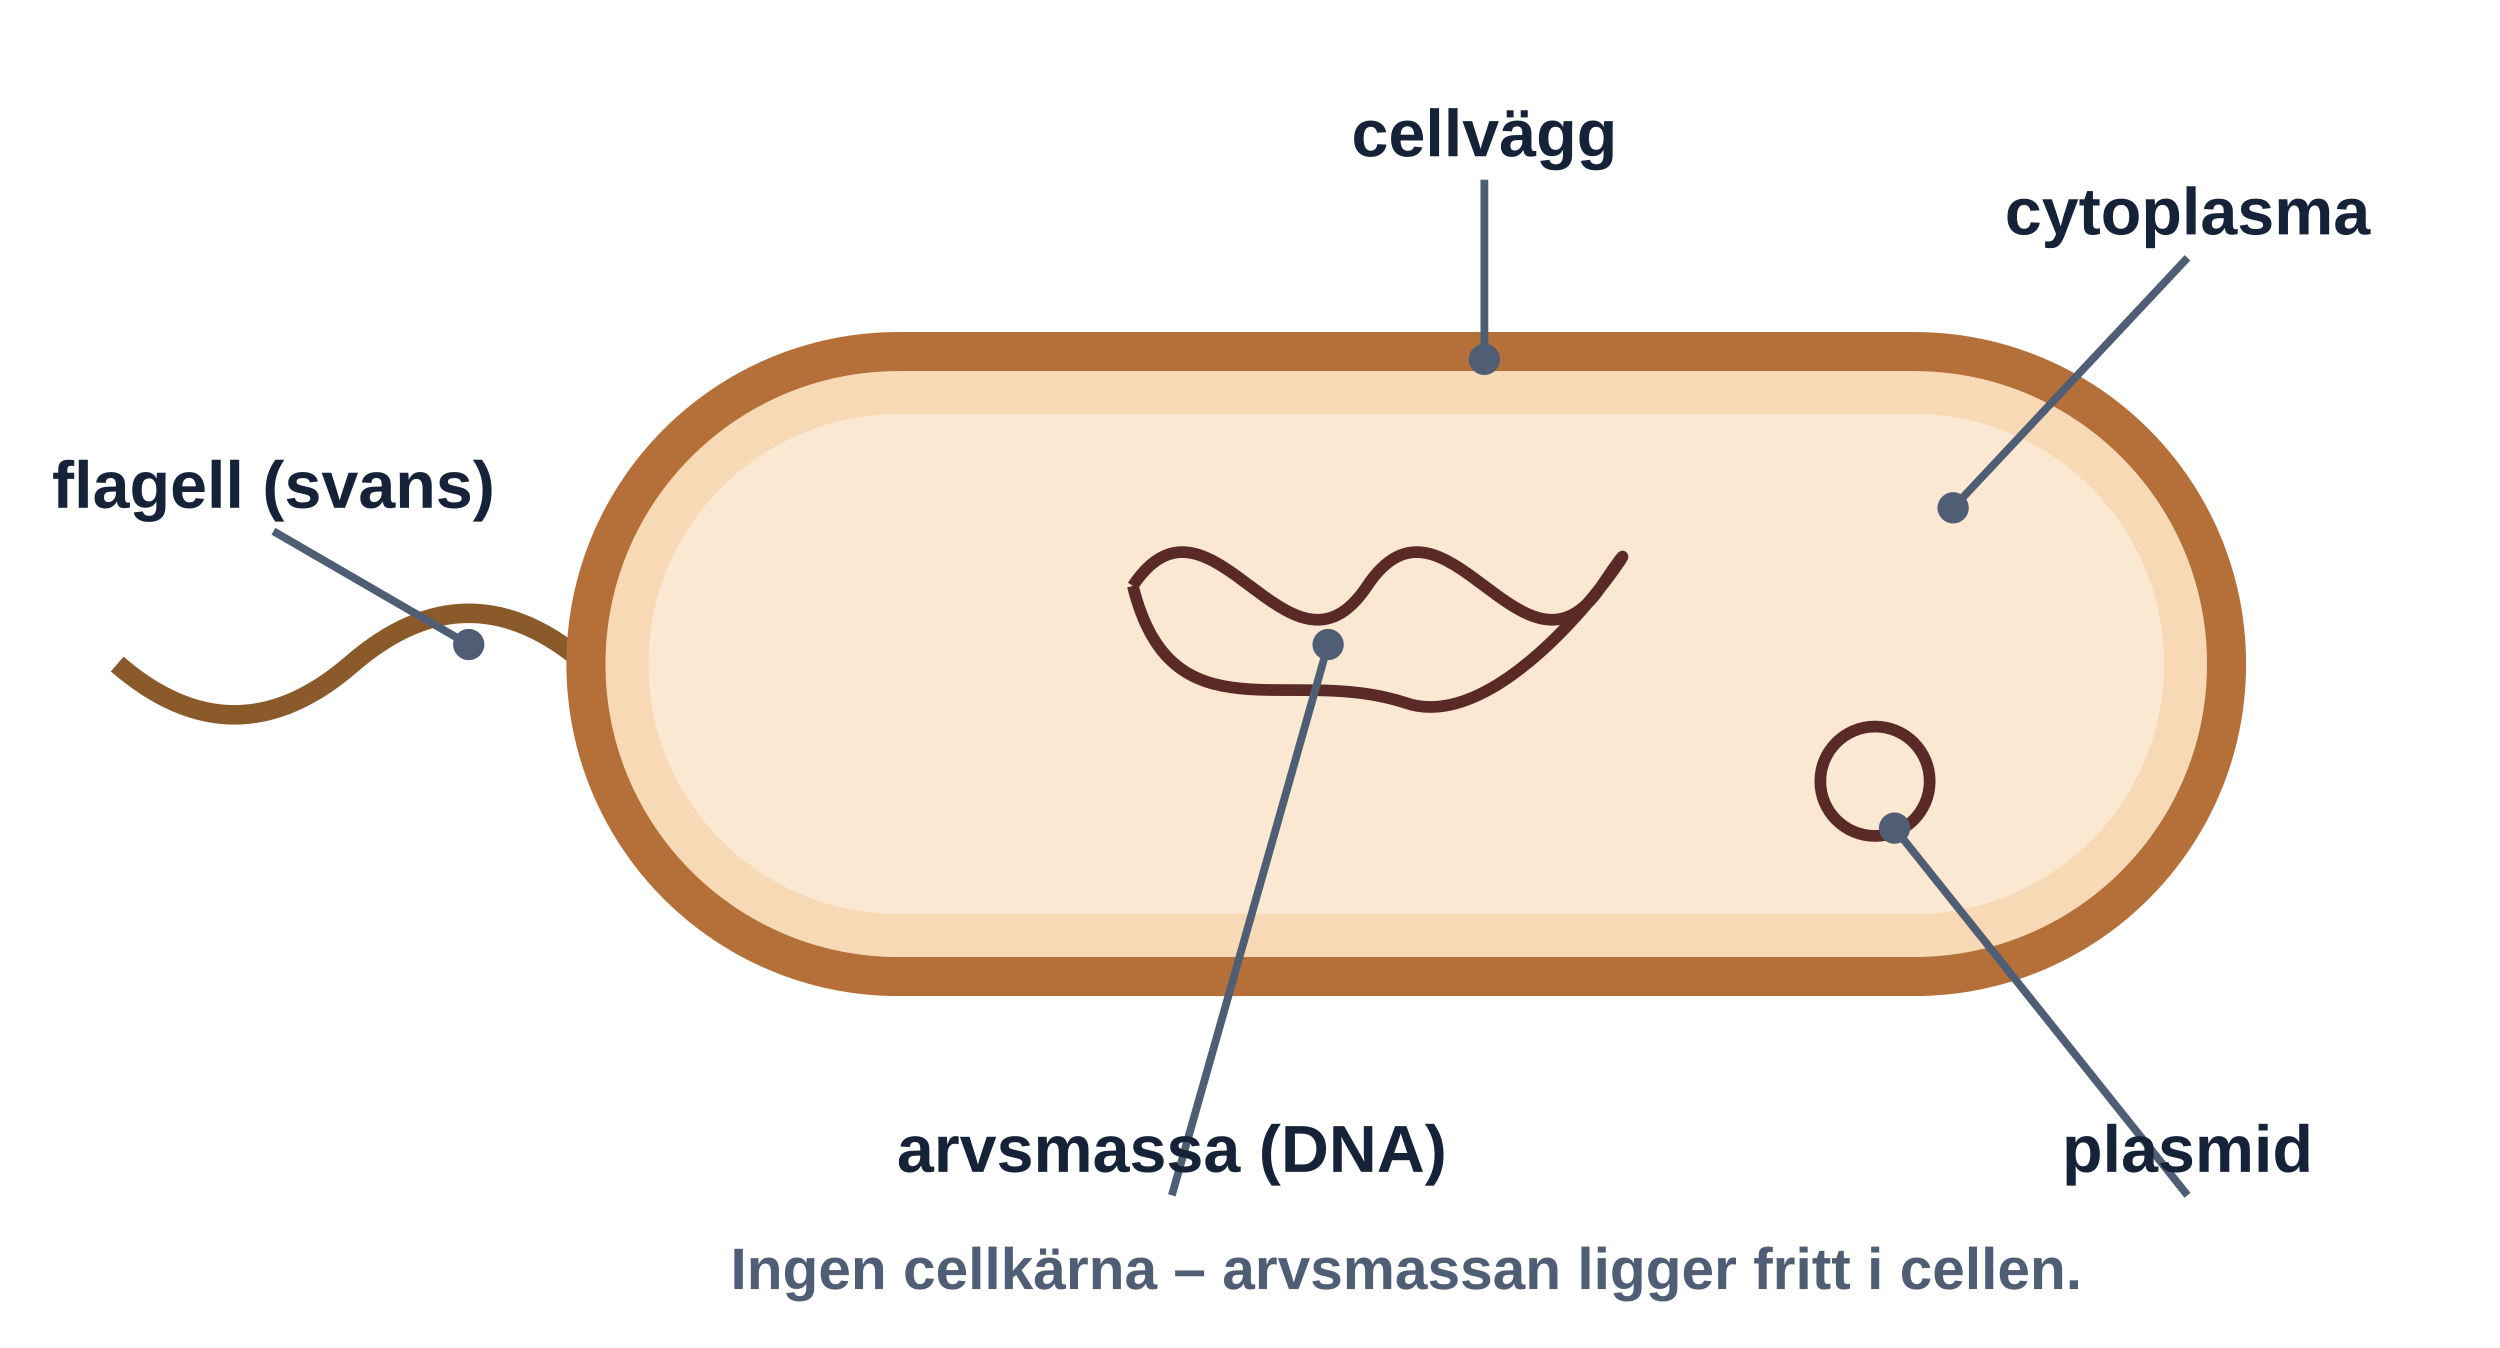
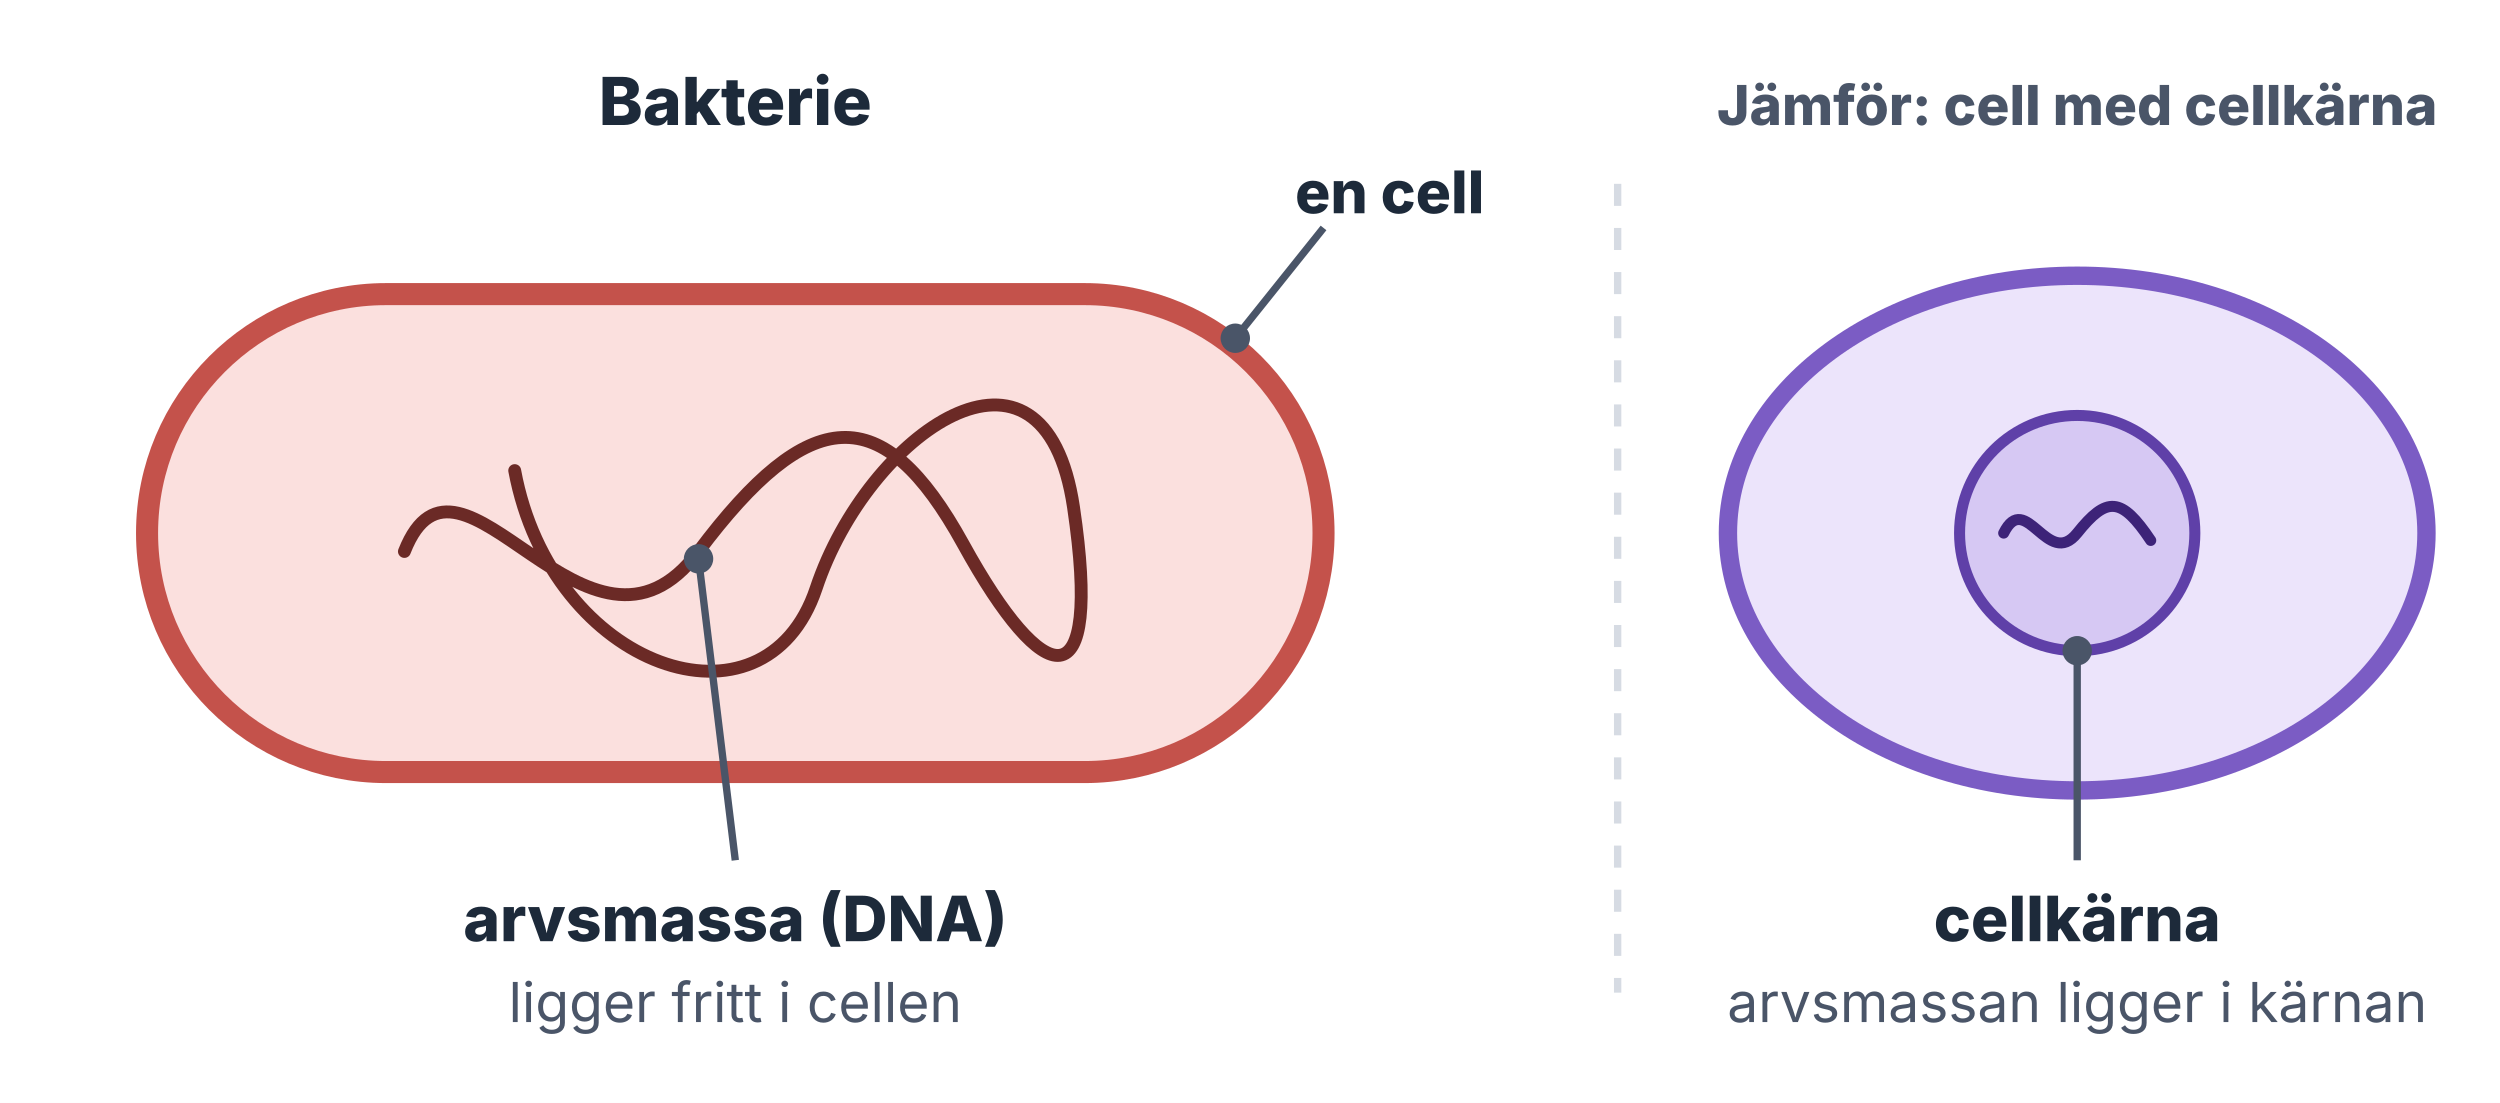
- <svg xmlns="http://www.w3.org/2000/svg" width="640" height="345" viewBox="0 0 640 345" font-family="Nunito, Segoe UI, Arial, sans-serif">
-   <defs>
-     <radialGradient id="gP" cx=".35" cy=".35" r=".7">
-       <stop offset="0" stop-color="#ff9a9e" />
-       <stop offset=".55" stop-color="#e5484d" />
-       <stop offset="1" stop-color="#b3262b" />
-     </radialGradient>
-     <radialGradient id="gN" cx=".35" cy=".35" r=".7">
-       <stop offset="0" stop-color="#f4f6f9" />
-       <stop offset=".55" stop-color="#b9c1cc" />
-       <stop offset="1" stop-color="#7d8794" />
-     </radialGradient>
-     <radialGradient id="gE" cx=".35" cy=".35" r=".7">
-       <stop offset="0" stop-color="#9cc0ff" />
-       <stop offset=".55" stop-color="#3b74f0" />
-       <stop offset="1" stop-color="#1f4fc0" />
-     </radialGradient>
-     <radialGradient id="gC" cx=".35" cy=".35" r=".7">
-       <stop offset="0" stop-color="#7a8290" />
-       <stop offset=".6" stop-color="#2d333c" />
-       <stop offset="1" stop-color="#14181d" />
-     </radialGradient>
-     <radialGradient id="gR" cx=".35" cy=".35" r=".7">
-       <stop offset="0" stop-color="#ff8a8f" />
-       <stop offset=".6" stop-color="#d8333a" />
-       <stop offset="1" stop-color="#9c1c22" />
-     </radialGradient>
-     <marker id="pil" viewBox="0 0 10 10" refX="7" refY="5" markerWidth="6" markerHeight="6" orient="auto">
-       <path d="M0 0L10 5L0 10z" fill="#2563eb" />
-     </marker>
-     <marker id="pilO" viewBox="0 0 10 10" refX="7" refY="5" markerWidth="6" markerHeight="6" orient="auto">
-       <path d="M0 0L10 5L0 10z" fill="#e8590c" />
-     </marker>
-     <marker id="pilG" viewBox="0 0 10 10" refX="7" refY="5" markerWidth="6" markerHeight="6" orient="auto">
-       <path d="M0 0L10 5L0 10z" fill="#4f5d75" />
-     </marker>
-   </defs>
-   <rect width="640" height="345" fill="#fff" />
-   <path d="M150 170 q-30 -26 -60 0 t-60 0" fill="none" stroke="#8a5a2b" stroke-width="5" />
-   <rect x="150" y="90" width="420" height="160" rx="80" fill="#f8d9b5" stroke="#b5703a" stroke-width="10" />
-   <rect x="166" y="106" width="388" height="128" rx="64" fill="#fbe8d2" />
-   <path d="M290 150 c20 -30 40 30 60 0 s40 30 60 0 s-20 40 -50 30 s-60 10 -70 -30" fill="none" stroke="#5a2a26" stroke-width="3" />
-   <circle cx="480" cy="200" r="14" fill="none" stroke="#5a2a26" stroke-width="3" />
-   <line x1="70" y1="136" x2="120" y2="165" stroke="#4f5d75" stroke-width="2" />
-   <circle cx="120" cy="165" r="4" fill="#4f5d75" />
-   <text x="70" y="130" text-anchor="middle" font-size="17" font-weight="800" fill="#152238">flagell (svans)</text>
-   <line x1="380" y1="46" x2="380" y2="92" stroke="#4f5d75" stroke-width="2" />
-   <circle cx="380" cy="92" r="4" fill="#4f5d75" />
-   <text x="380" y="40" text-anchor="middle" font-size="17" font-weight="800" fill="#152238">cellvägg</text>
-   <line x1="560" y1="66" x2="500" y2="130" stroke="#4f5d75" stroke-width="2" />
-   <circle cx="500" cy="130" r="4" fill="#4f5d75" />
-   <text x="560" y="60" text-anchor="middle" font-size="17" font-weight="800" fill="#152238">cytoplasma</text>
-   <line x1="300" y1="306" x2="340" y2="165" stroke="#4f5d75" stroke-width="2" />
-   <circle cx="340" cy="165" r="4" fill="#4f5d75" />
-   <text x="300" y="300" text-anchor="middle" font-size="17" font-weight="800" fill="#152238">arvsmassa (DNA)</text>
-   <line x1="560" y1="306" x2="485" y2="212" stroke="#4f5d75" stroke-width="2" />
-   <circle cx="485" cy="212" r="4" fill="#4f5d75" />
-   <text x="560" y="300" text-anchor="middle" font-size="17" font-weight="800" fill="#152238">plasmid</text>
-   <text x="360" y="330" text-anchor="middle" font-size="15" font-weight="700" fill="#4f5d75">Ingen cellkärna – arvsmassan ligger fritt i cellen.</text>
+ <svg xmlns="http://www.w3.org/2000/svg" viewBox="0 0 680 300" font-family="Inter,Arial,sans-serif" text-anchor="middle">
+   <rect width="680" height="300" fill="#fff" />
+   <text x="200" y="34" font-size="18" font-weight="800" fill="#1d2a3a">Bakterie</text>
+   <rect x="40" y="80" width="320" height="130" rx="65" fill="#fbe0de" stroke="#c4524b" stroke-width="6" />
+   <path d="M110 150 C125 112 160 190 190 150 S240 108 262 148 S300 192 292 138 S236 118 222 160 S150 182 140 128" fill="none" stroke="#6b2a26" stroke-width="3.5" stroke-linecap="round" />
+   <line x1="200" y1="234" x2="190" y2="152" stroke="#4a5568" stroke-width="2" />
+   <circle cx="190" cy="152" r="4" fill="#4a5568" />
+   <text x="200" y="256" font-size="17" font-weight="800" fill="#1d2a3a">arvsmassa (DNA)</text>
+   <text x="200" y="278" font-size="15" fill="#4a5568">ligger fritt i cellen</text>
+   <line x1="360" y1="62" x2="336" y2="92" stroke="#4a5568" stroke-width="2" />
+   <circle cx="336" cy="92" r="4" fill="#4a5568" />
+   <text x="378" y="58" font-size="16" font-weight="800" fill="#1d2a3a">en cell</text>
+   <line x1="440" y1="50" x2="440" y2="270" stroke="#d6dbe3" stroke-width="2" stroke-dasharray="6 6" />
+   <text x="565" y="34" font-size="15" font-weight="800" fill="#4a5568">Jämför: cell med cellkärna</text>
+   <ellipse cx="565" cy="145" rx="95" ry="70" fill="#ece4fb" stroke="#7b5cc4" stroke-width="5" />
+   <circle cx="565" cy="145" r="32" fill="#d6c8f3" stroke="#5f40a8" stroke-width="3" />
+   <path d="M545 145 c6 -12 12 10 20 0 s12 -10 20 2" fill="none" stroke="#3d2378" stroke-width="3" stroke-linecap="round" />
+   <line x1="565" y1="234" x2="565" y2="177" stroke="#4a5568" stroke-width="2" />
+   <circle cx="565" cy="177" r="4" fill="#4a5568" />
+   <text x="565" y="256" font-size="17" font-weight="800" fill="#1d2a3a">cellkärna</text>
+   <text x="565" y="278" font-size="15" fill="#4a5568">arvsmassan ligger i kärnan</text>
</svg>
